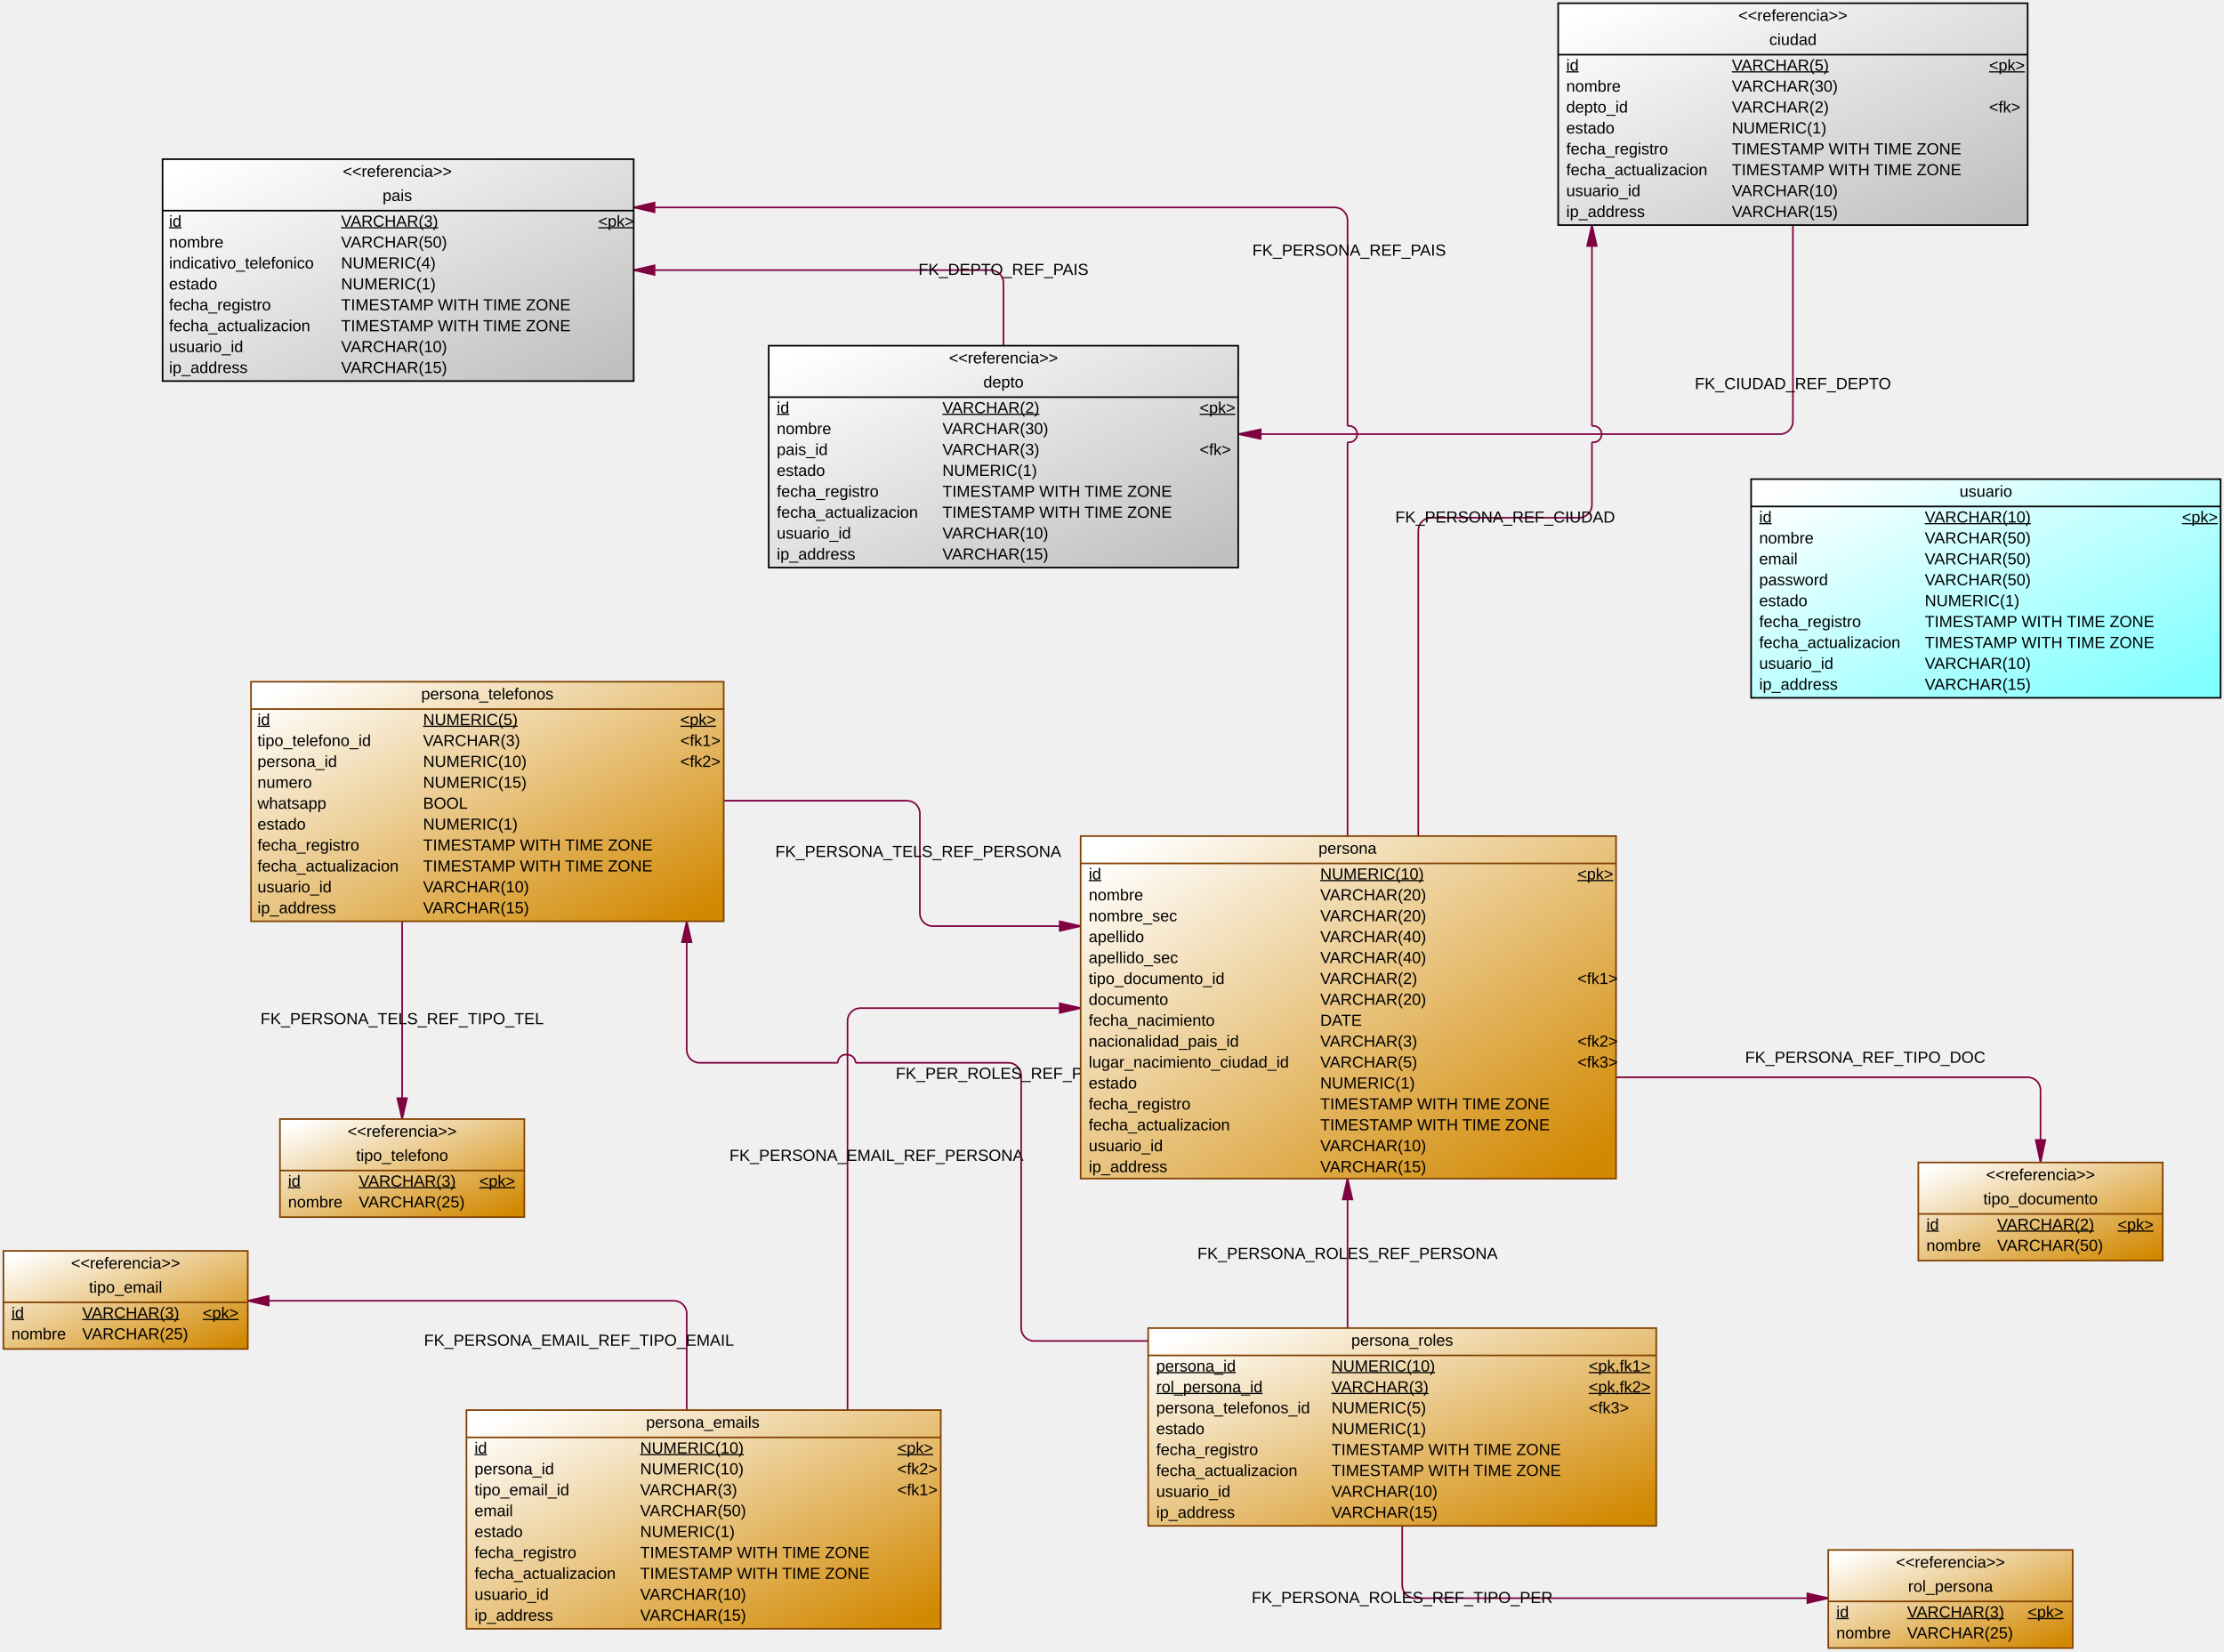
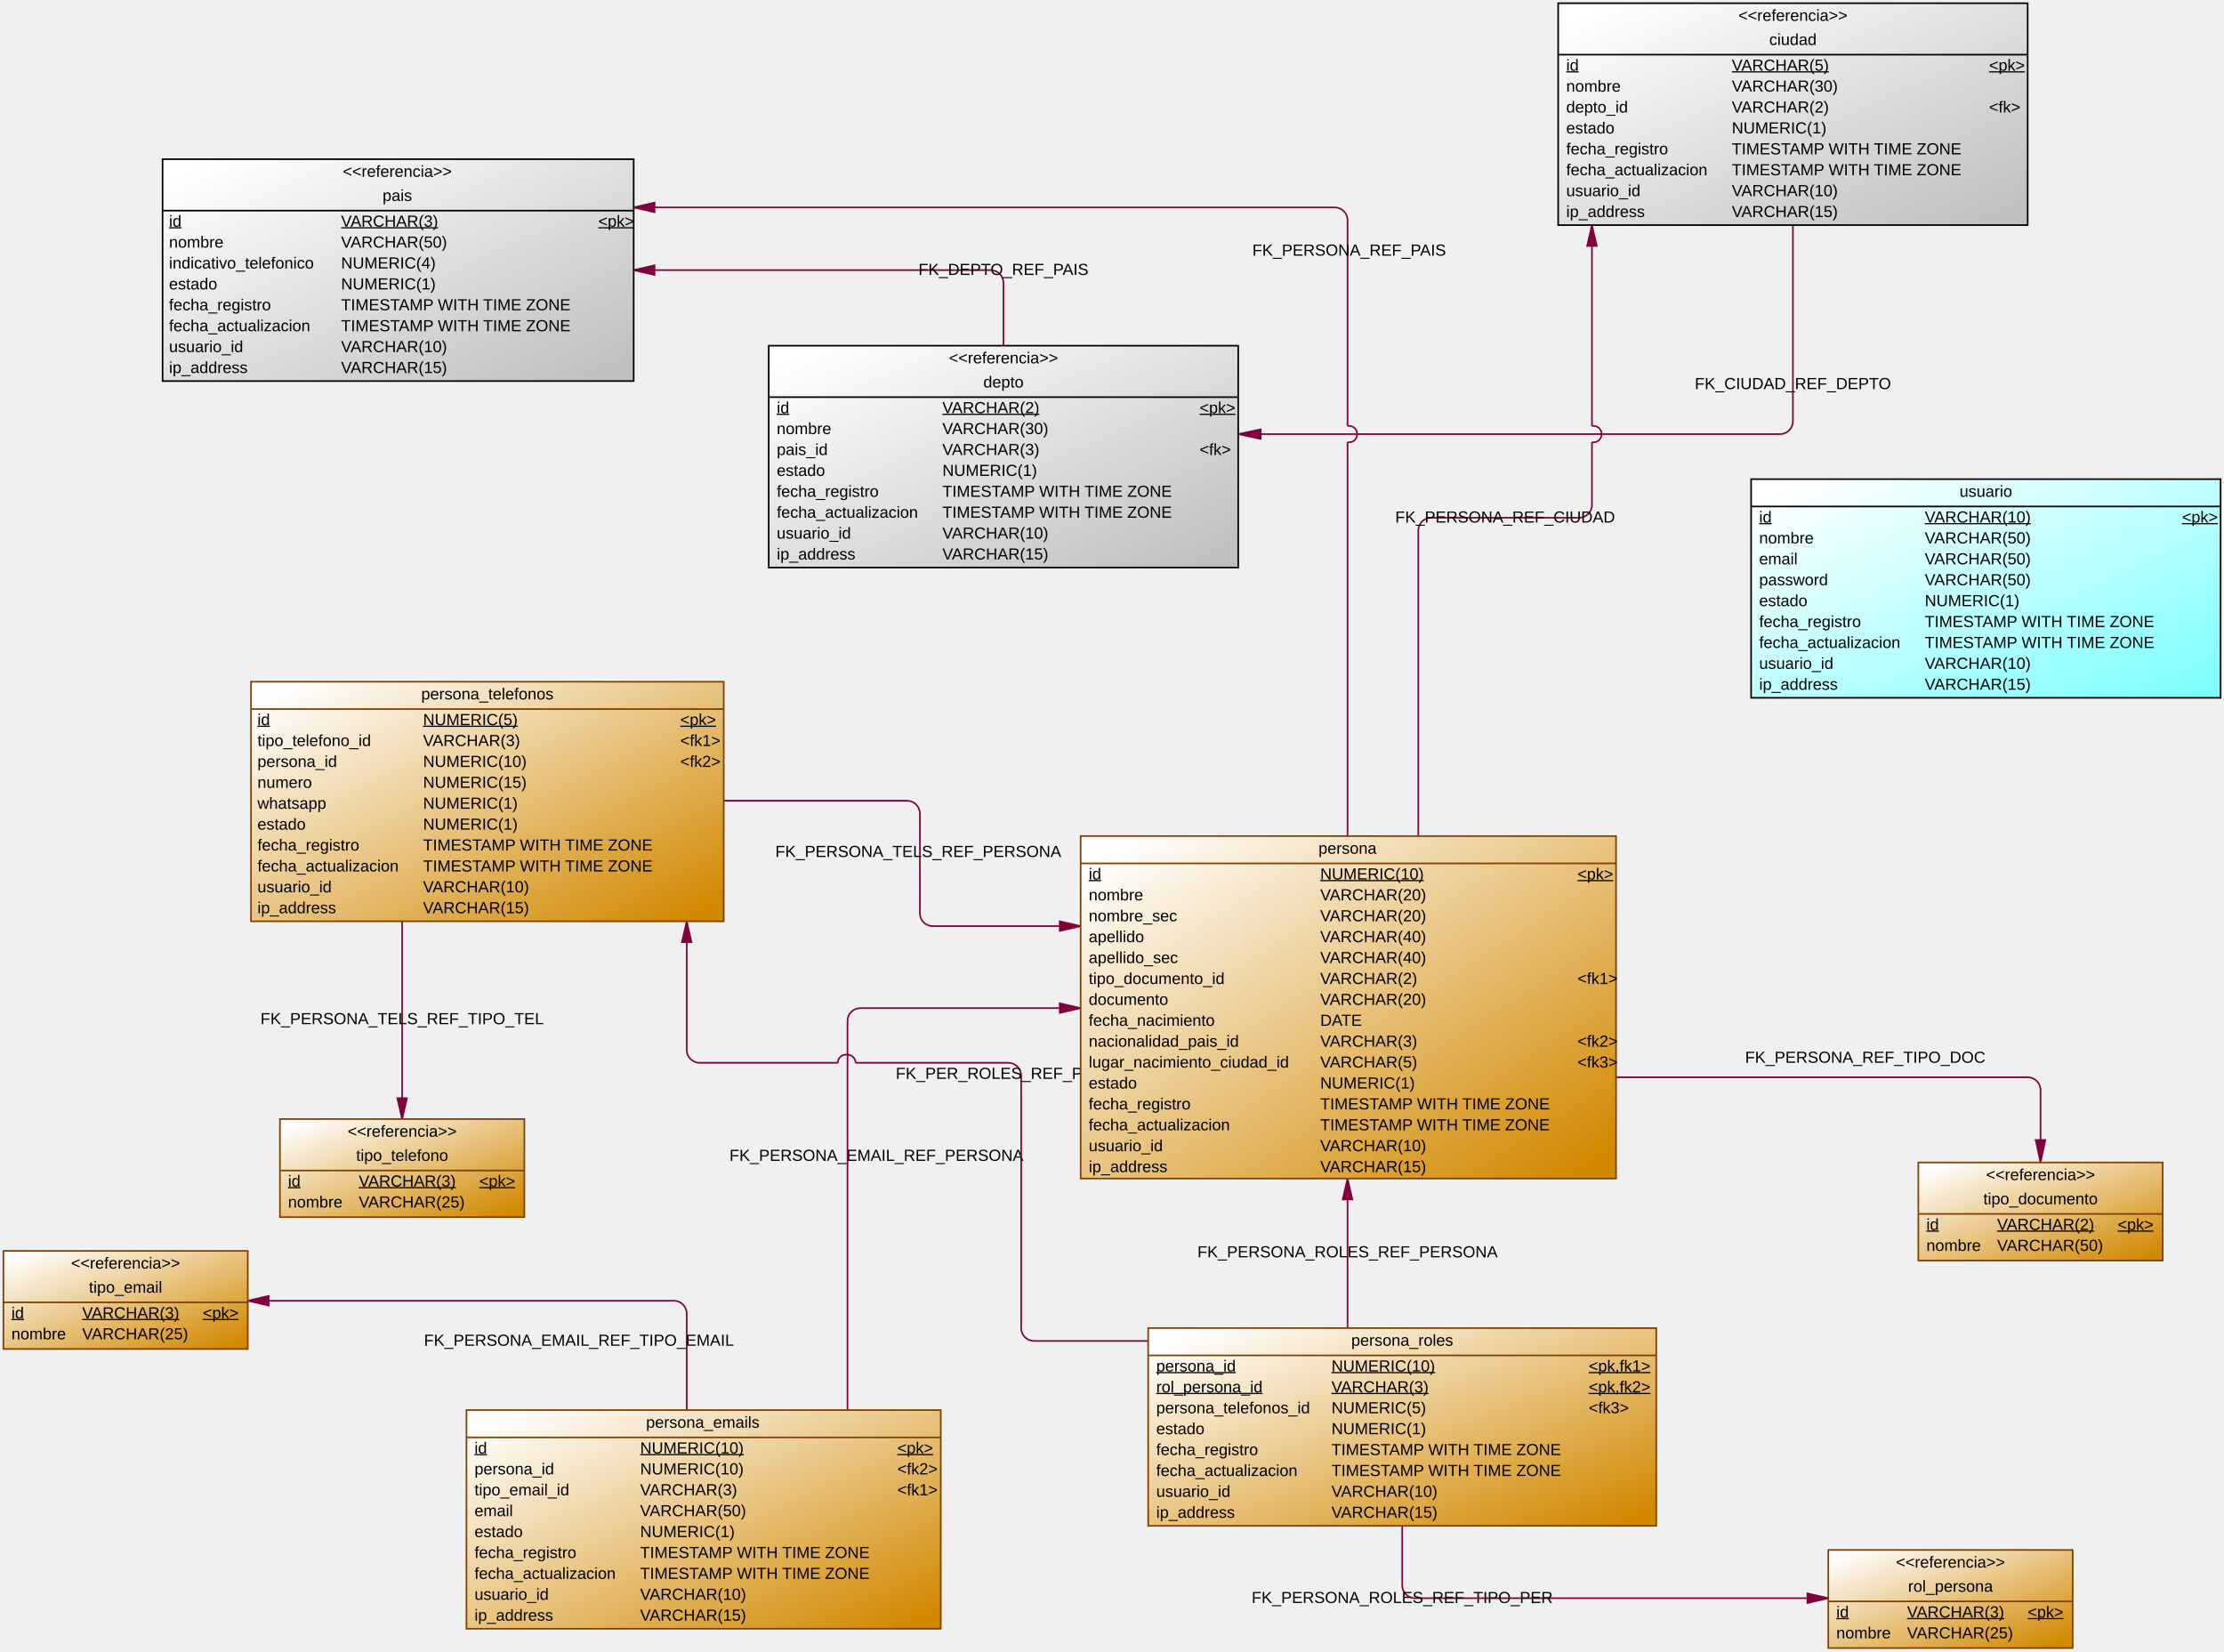
<svg xmlns="http://www.w3.org/2000/svg" width="365mm" height="271mm" version="1.1" viewBox="0 0 1383 1027">
  <path d="M1005,670 L1261,670 A8,8 0 0,1 1269,678 L1269,723" fill="none" stroke="#800040" stroke-width="1" />
  <polygon fill="#800040" points="1269,723 1266,709 1272,709" stroke="#800040" stroke-width="1" stroke-linejoin="miter" />
  <text x="1160" y="661" fill="#000000" font-size="10" font-family="'Arial Unicode MS','Arial'" text-anchor="middle">FK_PERSONA_REF_TIPO_DOC</text>
  <polyline fill="none" points="838,826 838,733" stroke="#800040" stroke-width="1" />
  <polygon fill="#800040" points="838,733 841,746 835,746" stroke="#800040" stroke-width="1" stroke-linejoin="miter" />
-   <text x="838" y="783" fill="#000000" font-size="10" font-family="'Arial Unicode MS','Arial'" text-anchor="middle">FK_PERSONA_ROLES_REF_PERSONA</text>
+   <text x="838" y="782" fill="#000000" font-size="10" font-family="'Arial Unicode MS','Arial'" text-anchor="middle">FK_PERSONA_ROLES_REF_PERSONA</text>
  <path d="M872,949 L872,986 A8,8 0 0,0 880,994 L1137,994" fill="none" stroke="#800040" stroke-width="1" />
  <polygon fill="#800040" points="1137,994 1124,997 1124,991" stroke="#800040" stroke-width="1" stroke-linejoin="miter" />
  <text x="872" y="997" fill="#000000" font-size="10" font-family="'Arial Unicode MS','Arial'" text-anchor="middle">FK_PERSONA_ROLES_REF_TIPO_PER</text>
  <path d="M427,877 L427,817 A8,8 0 0,0 419,809 L154,809" fill="none" stroke="#800040" stroke-width="1" />
  <polygon fill="#800040" points="154,809 167,806 167,812" stroke="#800040" stroke-width="1" stroke-linejoin="miter" />
  <text x="360" y="837" fill="#000000" font-size="10" font-family="'Arial Unicode MS','Arial'" text-anchor="middle">FK_PERSONA_EMAIL_REF_TIPO_EMAIL</text>
  <path d="M527,877 L527,635 A8,8 0 0,1 535,627 L672,627" fill="none" stroke="#800040" stroke-width="1" />
  <polygon fill="#800040" points="672,627 659,630 659,624" stroke="#800040" stroke-width="1" stroke-linejoin="miter" />
  <text x="545" y="722" fill="#000000" font-size="10" font-family="'Arial Unicode MS','Arial'" text-anchor="middle">FK_PERSONA_EMAIL_REF_PERSONA</text>
  <polyline fill="none" points="250,573 250,696" stroke="#800040" stroke-width="1" />
  <polygon fill="#800040" points="250,696 247,683 253,683" stroke="#800040" stroke-width="1" stroke-linejoin="miter" />
  <text x="250" y="637" fill="#000000" font-size="10" font-family="'Arial Unicode MS','Arial'" text-anchor="middle">FK_PERSONA_TELS_REF_TIPO_TEL</text>
  <path d="M450,498 L564,498 A8,8 0 0,1 572,506 L572,568 A8,8 0 0,0 580,576 L672,576" fill="none" stroke="#800040" stroke-width="1" />
  <polygon fill="#800040" points="672,576 659,579 659,573" stroke="#800040" stroke-width="1" stroke-linejoin="miter" />
  <text x="571" y="533" fill="#000000" font-size="10" font-family="'Arial Unicode MS','Arial'" text-anchor="middle">FK_PERSONA_TELS_REF_PERSONA</text>
  <path d="M427,573 L427,653 A8,8 0 0,0 435,661 L521,661" fill="none" stroke="#800040" stroke-width="1" />
  <path d="M532,661 L627,661 A8,8 0 0,1 635,669 L635,826 A8,8 0 0,0 643,834 L714,834" fill="none" stroke="#800040" stroke-width="1" />
  <path d="M532,661 A5,5 0 0,0 527,656" fill="none" stroke="#800040" stroke-width="1" />
  <line x1="527" x2="527" y1="656" y2="656" stroke="#800040" stroke-width="1" />
  <path d="M527,656 A5,5 0 0,0 521,661" fill="none" stroke="#800040" stroke-width="1" />
  <polygon fill="#800040" points="427,573 430,586 424,586" stroke="#800040" stroke-width="1" stroke-linejoin="miter" />
  <text x="634" y="671" fill="#000000" font-size="10" font-family="'Arial Unicode MS','Arial'" text-anchor="middle">FK_PER_ROLES_REF_PER_TEL</text>
  <path d="M624,215 L624,176 A8,8 0 0,0 616,168 L394,168" fill="none" stroke="#800040" stroke-width="1" />
  <polygon fill="#800040" points="394,168 407,165 407,171" stroke="#800040" stroke-width="1" stroke-linejoin="miter" />
  <text x="624" y="171" fill="#000000" font-size="10" font-family="'Arial Unicode MS','Arial'" text-anchor="middle">FK_DEPTO_REF_PAIS</text>
  <path d="M1115,140 L1115,262 A8,8 0 0,1 1107,270 L770,270" fill="none" stroke="#800040" stroke-width="1" />
  <polygon fill="#800040" points="770,270 784,267 784,273" stroke="#800040" stroke-width="1" stroke-linejoin="miter" />
  <text x="1115" y="242" fill="#000000" font-size="10" font-family="'Arial Unicode MS','Arial'" text-anchor="middle">FK_CIUDAD_REF_DEPTO</text>
  <path d="M394,129 L830,129 A8,8 0 0,1 838,137 L838,265" fill="none" stroke="#800040" stroke-width="1" />
  <polyline fill="none" points="838,275 838,520" stroke="#800040" stroke-width="1" />
  <path d="M838,275 A5,5 0 0,0 844,270" fill="none" stroke="#800040" stroke-width="1" />
  <line x1="844" x2="844" y1="270" y2="270" stroke="#800040" stroke-width="1" />
  <path d="M844,270 A5,5 0 0,0 838,265" fill="none" stroke="#800040" stroke-width="1" />
  <polygon fill="#800040" points="394,129 407,126 407,132" stroke="#800040" stroke-width="1" stroke-linejoin="miter" />
  <text x="839" y="159" fill="#000000" font-size="10" font-family="'Arial Unicode MS','Arial'" text-anchor="middle">FK_PERSONA_REF_PAIS</text>
  <polyline fill="none" points="990,140 990,265" stroke="#800040" stroke-width="1" />
  <path d="M990,275 L990,314 A8,8 0 0,1 982,322 L890,322 A8,8 0 0,0 882,330 L882,520" fill="none" stroke="#800040" stroke-width="1" />
  <path d="M990,275 A5,5 0 0,0 996,270" fill="none" stroke="#800040" stroke-width="1" />
  <line x1="996" x2="996" y1="270" y2="270" stroke="#800040" stroke-width="1" />
  <path d="M996,270 A5,5 0 0,0 990,265" fill="none" stroke="#800040" stroke-width="1" />
  <polygon fill="#800040" points="990,140 993,153 987,153" stroke="#800040" stroke-width="1" stroke-linejoin="miter" />
  <text x="936" y="325" fill="#000000" font-size="10" font-family="'Arial Unicode MS','Arial'" text-anchor="middle">FK_PERSONA_REF_CIUDAD</text>
  <rect x="672" y="520" fill="#ffffff" width="0" height="0" stroke="none" stroke-width="0" />
  <defs>
    <linearGradient id="Gradient1" x1="0%" x2="100%" y1="0%" y2="100%" gradientUnits="objectBoundingBox">
      <stop offset="5%" stop-color="#ffffff" />
      <stop offset="95%" stop-color="#d28902" />
    </linearGradient>
  </defs>
  <rect x="672" y="520" fill="url(#Gradient1)" width="333" height="213" stroke="#804000" stroke-width="1" />
  <text x="838" y="531" fill="#000000" font-size="10" font-family="'Arial Unicode MS','Arial'" text-anchor="middle">persona</text>
  <line x1="672" x2="1005" y1="537" y2="537" stroke="#804000" stroke-width="1" />
  <text x="677" y="547" fill="#000000" font-size="10" font-family="'Arial Unicode MS','Arial'" text-anchor="start" text-decoration="underline">id</text>
  <text x="677" y="560" fill="#000000" font-size="10" font-family="'Arial Unicode MS','Arial'" text-anchor="start">nombre</text>
  <text x="677" y="573" fill="#000000" font-size="10" font-family="'Arial Unicode MS','Arial'" text-anchor="start">nombre_sec</text>
  <text x="677" y="586" fill="#000000" font-size="10" font-family="'Arial Unicode MS','Arial'" text-anchor="start">apellido</text>
  <text x="677" y="599" fill="#000000" font-size="10" font-family="'Arial Unicode MS','Arial'" text-anchor="start">apellido_sec</text>
  <text x="677" y="612" fill="#000000" font-size="10" font-family="'Arial Unicode MS','Arial'" text-anchor="start">tipo_documento_id</text>
  <text x="677" y="625" fill="#000000" font-size="10" font-family="'Arial Unicode MS','Arial'" text-anchor="start">documento</text>
  <text x="677" y="638" fill="#000000" font-size="10" font-family="'Arial Unicode MS','Arial'" text-anchor="start">fecha_nacimiento</text>
  <text x="677" y="651" fill="#000000" font-size="10" font-family="'Arial Unicode MS','Arial'" text-anchor="start">nacionalidad_pais_id</text>
  <text x="677" y="664" fill="#000000" font-size="10" font-family="'Arial Unicode MS','Arial'" text-anchor="start">lugar_nacimiento_ciudad_id</text>
  <text x="677" y="677" fill="#000000" font-size="10" font-family="'Arial Unicode MS','Arial'" text-anchor="start">estado</text>
  <text x="677" y="690" fill="#000000" font-size="10" font-family="'Arial Unicode MS','Arial'" text-anchor="start">fecha_registro</text>
  <text x="677" y="703" fill="#000000" font-size="10" font-family="'Arial Unicode MS','Arial'" text-anchor="start">fecha_actualizacion</text>
  <text x="677" y="716" fill="#000000" font-size="10" font-family="'Arial Unicode MS','Arial'" text-anchor="start">usuario_id</text>
  <text x="677" y="729" fill="#000000" font-size="10" font-family="'Arial Unicode MS','Arial'" text-anchor="start">ip_address</text>
  <text x="821" y="547" fill="#000000" font-size="10" font-family="'Arial Unicode MS','Arial'" text-anchor="start" text-decoration="underline">NUMERIC(10)</text>
  <text x="821" y="560" fill="#000000" font-size="10" font-family="'Arial Unicode MS','Arial'" text-anchor="start">VARCHAR(20)</text>
  <text x="821" y="573" fill="#000000" font-size="10" font-family="'Arial Unicode MS','Arial'" text-anchor="start">VARCHAR(20)</text>
  <text x="821" y="586" fill="#000000" font-size="10" font-family="'Arial Unicode MS','Arial'" text-anchor="start">VARCHAR(40)</text>
  <text x="821" y="599" fill="#000000" font-size="10" font-family="'Arial Unicode MS','Arial'" text-anchor="start">VARCHAR(40)</text>
  <text x="821" y="612" fill="#000000" font-size="10" font-family="'Arial Unicode MS','Arial'" text-anchor="start">VARCHAR(2)</text>
  <text x="821" y="625" fill="#000000" font-size="10" font-family="'Arial Unicode MS','Arial'" text-anchor="start">VARCHAR(20)</text>
  <text x="821" y="638" fill="#000000" font-size="10" font-family="'Arial Unicode MS','Arial'" text-anchor="start">DATE</text>
  <text x="821" y="651" fill="#000000" font-size="10" font-family="'Arial Unicode MS','Arial'" text-anchor="start">VARCHAR(3)</text>
  <text x="821" y="664" fill="#000000" font-size="10" font-family="'Arial Unicode MS','Arial'" text-anchor="start">VARCHAR(5)</text>
  <text x="821" y="677" fill="#000000" font-size="10" font-family="'Arial Unicode MS','Arial'" text-anchor="start">NUMERIC(1)</text>
  <text x="821" y="690" fill="#000000" font-size="10" font-family="'Arial Unicode MS','Arial'" text-anchor="start">TIMESTAMP WITH TIME ZONE</text>
  <text x="821" y="703" fill="#000000" font-size="10" font-family="'Arial Unicode MS','Arial'" text-anchor="start">TIMESTAMP WITH TIME ZONE</text>
  <text x="821" y="716" fill="#000000" font-size="10" font-family="'Arial Unicode MS','Arial'" text-anchor="start">VARCHAR(10)</text>
  <text x="821" y="729" fill="#000000" font-size="10" font-family="'Arial Unicode MS','Arial'" text-anchor="start">VARCHAR(15)</text>
  <text x="981" y="547" fill="#000000" font-size="10" font-family="'Arial Unicode MS','Arial'" text-anchor="start" text-decoration="underline">&lt;pk&gt;</text>
  <text x="981" y="612" fill="#000000" font-size="10" font-family="'Arial Unicode MS','Arial'" text-anchor="start">&lt;fk1&gt;</text>
  <text x="981" y="651" fill="#000000" font-size="10" font-family="'Arial Unicode MS','Arial'" text-anchor="start">&lt;fk2&gt;</text>
  <text x="981" y="664" fill="#000000" font-size="10" font-family="'Arial Unicode MS','Arial'" text-anchor="start">&lt;fk3&gt;</text>
  <rect x="1193" y="723" fill="#ffffff" width="0" height="0" stroke="none" stroke-width="0" />
  <defs>
    <linearGradient id="Gradient2" x1="0%" x2="100%" y1="0%" y2="100%" gradientUnits="objectBoundingBox">
      <stop offset="5%" stop-color="#ffffff" />
      <stop offset="95%" stop-color="#d28902" />
    </linearGradient>
  </defs>
  <rect x="1193" y="723" fill="url(#Gradient2)" width="152" height="61" stroke="#804000" stroke-width="1" />
  <text x="1269" y="734" fill="#000000" font-size="10" font-family="'Arial Unicode MS','Arial'" text-anchor="middle">&lt;&lt;referencia&gt;&gt;</text>
  <text x="1269" y="749" fill="#000000" font-size="10" font-family="'Arial Unicode MS','Arial'" text-anchor="middle">tipo_documento</text>
  <line x1="1193" x2="1345" y1="755" y2="755" stroke="#804000" stroke-width="1" />
  <text x="1198" y="765" fill="#000000" font-size="10" font-family="'Arial Unicode MS','Arial'" text-anchor="start" text-decoration="underline">id</text>
  <text x="1198" y="778" fill="#000000" font-size="10" font-family="'Arial Unicode MS','Arial'" text-anchor="start">nombre</text>
  <text x="1242" y="765" fill="#000000" font-size="10" font-family="'Arial Unicode MS','Arial'" text-anchor="start" text-decoration="underline">VARCHAR(2)</text>
  <text x="1242" y="778" fill="#000000" font-size="10" font-family="'Arial Unicode MS','Arial'" text-anchor="start">VARCHAR(50)</text>
  <text x="1317" y="765" fill="#000000" font-size="10" font-family="'Arial Unicode MS','Arial'" text-anchor="start" text-decoration="underline">&lt;pk&gt;</text>
  <rect x="714" y="826" fill="#ffffff" width="0" height="0" stroke="none" stroke-width="0" />
  <defs>
    <linearGradient id="Gradient3" x1="0%" x2="100%" y1="0%" y2="100%" gradientUnits="objectBoundingBox">
      <stop offset="5%" stop-color="#ffffff" />
      <stop offset="95%" stop-color="#d28902" />
    </linearGradient>
  </defs>
  <rect x="714" y="826" fill="url(#Gradient3)" width="316" height="123" stroke="#804000" stroke-width="1" />
  <text x="872" y="837" fill="#000000" font-size="10" font-family="'Arial Unicode MS','Arial'" text-anchor="middle">persona_roles</text>
  <line x1="714" x2="1030" y1="843" y2="843" stroke="#804000" stroke-width="1" />
  <text x="719" y="853" fill="#000000" font-size="10" font-family="'Arial Unicode MS','Arial'" text-anchor="start" text-decoration="underline">persona_id</text>
  <text x="719" y="866" fill="#000000" font-size="10" font-family="'Arial Unicode MS','Arial'" text-anchor="start" text-decoration="underline">rol_persona_id</text>
  <text x="719" y="879" fill="#000000" font-size="10" font-family="'Arial Unicode MS','Arial'" text-anchor="start">persona_telefonos_id</text>
  <text x="719" y="892" fill="#000000" font-size="10" font-family="'Arial Unicode MS','Arial'" text-anchor="start">estado</text>
  <text x="719" y="905" fill="#000000" font-size="10" font-family="'Arial Unicode MS','Arial'" text-anchor="start">fecha_registro</text>
  <text x="719" y="918" fill="#000000" font-size="10" font-family="'Arial Unicode MS','Arial'" text-anchor="start">fecha_actualizacion</text>
  <text x="719" y="931" fill="#000000" font-size="10" font-family="'Arial Unicode MS','Arial'" text-anchor="start">usuario_id</text>
  <text x="719" y="944" fill="#000000" font-size="10" font-family="'Arial Unicode MS','Arial'" text-anchor="start">ip_address</text>
  <text x="828" y="853" fill="#000000" font-size="10" font-family="'Arial Unicode MS','Arial'" text-anchor="start" text-decoration="underline">NUMERIC(10)</text>
  <text x="828" y="866" fill="#000000" font-size="10" font-family="'Arial Unicode MS','Arial'" text-anchor="start" text-decoration="underline">VARCHAR(3)</text>
  <text x="828" y="879" fill="#000000" font-size="10" font-family="'Arial Unicode MS','Arial'" text-anchor="start">NUMERIC(5)</text>
  <text x="828" y="892" fill="#000000" font-size="10" font-family="'Arial Unicode MS','Arial'" text-anchor="start">NUMERIC(1)</text>
  <text x="828" y="905" fill="#000000" font-size="10" font-family="'Arial Unicode MS','Arial'" text-anchor="start">TIMESTAMP WITH TIME ZONE</text>
  <text x="828" y="918" fill="#000000" font-size="10" font-family="'Arial Unicode MS','Arial'" text-anchor="start">TIMESTAMP WITH TIME ZONE</text>
  <text x="828" y="931" fill="#000000" font-size="10" font-family="'Arial Unicode MS','Arial'" text-anchor="start">VARCHAR(10)</text>
  <text x="828" y="944" fill="#000000" font-size="10" font-family="'Arial Unicode MS','Arial'" text-anchor="start">VARCHAR(15)</text>
  <text x="988" y="853" fill="#000000" font-size="10" font-family="'Arial Unicode MS','Arial'" text-anchor="start" text-decoration="underline">&lt;pk,fk1&gt;</text>
  <text x="988" y="866" fill="#000000" font-size="10" font-family="'Arial Unicode MS','Arial'" text-anchor="start" text-decoration="underline">&lt;pk,fk2&gt;</text>
  <text x="988" y="879" fill="#000000" font-size="10" font-family="'Arial Unicode MS','Arial'" text-anchor="start">&lt;fk3&gt;</text>
  <rect x="1137" y="964" fill="#ffffff" width="0" height="0" stroke="none" stroke-width="0" />
  <defs>
    <linearGradient id="Gradient4" x1="0%" x2="100%" y1="0%" y2="100%" gradientUnits="objectBoundingBox">
      <stop offset="5%" stop-color="#ffffff" />
      <stop offset="95%" stop-color="#d28902" />
    </linearGradient>
  </defs>
  <rect x="1137" y="964" fill="url(#Gradient4)" width="152" height="61" stroke="#804000" stroke-width="1" />
  <text x="1213" y="975" fill="#000000" font-size="10" font-family="'Arial Unicode MS','Arial'" text-anchor="middle">&lt;&lt;referencia&gt;&gt;</text>
  <text x="1213" y="990" fill="#000000" font-size="10" font-family="'Arial Unicode MS','Arial'" text-anchor="middle">rol_persona</text>
  <line x1="1137" x2="1289" y1="996" y2="996" stroke="#804000" stroke-width="1" />
  <text x="1142" y="1006" fill="#000000" font-size="10" font-family="'Arial Unicode MS','Arial'" text-anchor="start" text-decoration="underline">id</text>
  <text x="1142" y="1019" fill="#000000" font-size="10" font-family="'Arial Unicode MS','Arial'" text-anchor="start">nombre</text>
  <text x="1186" y="1006" fill="#000000" font-size="10" font-family="'Arial Unicode MS','Arial'" text-anchor="start" text-decoration="underline">VARCHAR(3)</text>
  <text x="1186" y="1019" fill="#000000" font-size="10" font-family="'Arial Unicode MS','Arial'" text-anchor="start">VARCHAR(25)</text>
  <text x="1261" y="1006" fill="#000000" font-size="10" font-family="'Arial Unicode MS','Arial'" text-anchor="start" text-decoration="underline">&lt;pk&gt;</text>
  <rect x="290" y="877" fill="#ffffff" width="0" height="0" stroke="none" stroke-width="0" />
  <defs>
    <linearGradient id="Gradient5" x1="0%" x2="100%" y1="0%" y2="100%" gradientUnits="objectBoundingBox">
      <stop offset="5%" stop-color="#ffffff" />
      <stop offset="95%" stop-color="#d28902" />
    </linearGradient>
  </defs>
  <rect x="290" y="877" fill="url(#Gradient5)" width="295" height="136" stroke="#804000" stroke-width="1" />
  <text x="437" y="888" fill="#000000" font-size="10" font-family="'Arial Unicode MS','Arial'" text-anchor="middle">persona_emails</text>
  <line x1="290" x2="585" y1="894" y2="894" stroke="#804000" stroke-width="1" />
  <text x="295" y="904" fill="#000000" font-size="10" font-family="'Arial Unicode MS','Arial'" text-anchor="start" text-decoration="underline">id</text>
  <text x="295" y="917" fill="#000000" font-size="10" font-family="'Arial Unicode MS','Arial'" text-anchor="start">persona_id</text>
  <text x="295" y="930" fill="#000000" font-size="10" font-family="'Arial Unicode MS','Arial'" text-anchor="start">tipo_email_id</text>
  <text x="295" y="943" fill="#000000" font-size="10" font-family="'Arial Unicode MS','Arial'" text-anchor="start">email</text>
  <text x="295" y="956" fill="#000000" font-size="10" font-family="'Arial Unicode MS','Arial'" text-anchor="start">estado</text>
  <text x="295" y="969" fill="#000000" font-size="10" font-family="'Arial Unicode MS','Arial'" text-anchor="start">fecha_registro</text>
  <text x="295" y="982" fill="#000000" font-size="10" font-family="'Arial Unicode MS','Arial'" text-anchor="start">fecha_actualizacion</text>
  <text x="295" y="995" fill="#000000" font-size="10" font-family="'Arial Unicode MS','Arial'" text-anchor="start">usuario_id</text>
  <text x="295" y="1008" fill="#000000" font-size="10" font-family="'Arial Unicode MS','Arial'" text-anchor="start">ip_address</text>
  <text x="398" y="904" fill="#000000" font-size="10" font-family="'Arial Unicode MS','Arial'" text-anchor="start" text-decoration="underline">NUMERIC(10)</text>
  <text x="398" y="917" fill="#000000" font-size="10" font-family="'Arial Unicode MS','Arial'" text-anchor="start">NUMERIC(10)</text>
  <text x="398" y="930" fill="#000000" font-size="10" font-family="'Arial Unicode MS','Arial'" text-anchor="start">VARCHAR(3)</text>
  <text x="398" y="943" fill="#000000" font-size="10" font-family="'Arial Unicode MS','Arial'" text-anchor="start">VARCHAR(50)</text>
  <text x="398" y="956" fill="#000000" font-size="10" font-family="'Arial Unicode MS','Arial'" text-anchor="start">NUMERIC(1)</text>
  <text x="398" y="969" fill="#000000" font-size="10" font-family="'Arial Unicode MS','Arial'" text-anchor="start">TIMESTAMP WITH TIME ZONE</text>
  <text x="398" y="982" fill="#000000" font-size="10" font-family="'Arial Unicode MS','Arial'" text-anchor="start">TIMESTAMP WITH TIME ZONE</text>
  <text x="398" y="995" fill="#000000" font-size="10" font-family="'Arial Unicode MS','Arial'" text-anchor="start">VARCHAR(10)</text>
  <text x="398" y="1008" fill="#000000" font-size="10" font-family="'Arial Unicode MS','Arial'" text-anchor="start">VARCHAR(15)</text>
  <text x="558" y="904" fill="#000000" font-size="10" font-family="'Arial Unicode MS','Arial'" text-anchor="start" text-decoration="underline">&lt;pk&gt;</text>
  <text x="558" y="917" fill="#000000" font-size="10" font-family="'Arial Unicode MS','Arial'" text-anchor="start">&lt;fk2&gt;</text>
  <text x="558" y="930" fill="#000000" font-size="10" font-family="'Arial Unicode MS','Arial'" text-anchor="start">&lt;fk1&gt;</text>
  <rect x="2" y="778" fill="#ffffff" width="0" height="0" stroke="none" stroke-width="0" />
  <defs>
    <linearGradient id="Gradient6" x1="0%" x2="100%" y1="0%" y2="100%" gradientUnits="objectBoundingBox">
      <stop offset="5%" stop-color="#ffffff" />
      <stop offset="95%" stop-color="#d28902" />
    </linearGradient>
  </defs>
  <rect x="2" y="778" fill="url(#Gradient6)" width="152" height="61" stroke="#804000" stroke-width="1" />
  <text x="78" y="789" fill="#000000" font-size="10" font-family="'Arial Unicode MS','Arial'" text-anchor="middle">&lt;&lt;referencia&gt;&gt;</text>
  <text x="78" y="804" fill="#000000" font-size="10" font-family="'Arial Unicode MS','Arial'" text-anchor="middle">tipo_email</text>
  <line x1="2" x2="154" y1="810" y2="810" stroke="#804000" stroke-width="1" />
  <text x="7" y="820" fill="#000000" font-size="10" font-family="'Arial Unicode MS','Arial'" text-anchor="start" text-decoration="underline">id</text>
  <text x="7" y="833" fill="#000000" font-size="10" font-family="'Arial Unicode MS','Arial'" text-anchor="start">nombre</text>
  <text x="51" y="820" fill="#000000" font-size="10" font-family="'Arial Unicode MS','Arial'" text-anchor="start" text-decoration="underline">VARCHAR(3)</text>
  <text x="51" y="833" fill="#000000" font-size="10" font-family="'Arial Unicode MS','Arial'" text-anchor="start">VARCHAR(25)</text>
  <text x="126" y="820" fill="#000000" font-size="10" font-family="'Arial Unicode MS','Arial'" text-anchor="start" text-decoration="underline">&lt;pk&gt;</text>
  <rect x="156" y="424" fill="#ffffff" width="0" height="0" stroke="none" stroke-width="0" />
  <defs>
    <linearGradient id="Gradient7" x1="0%" x2="100%" y1="0%" y2="100%" gradientUnits="objectBoundingBox">
      <stop offset="5%" stop-color="#ffffff" />
      <stop offset="95%" stop-color="#d28902" />
    </linearGradient>
  </defs>
  <rect x="156" y="424" fill="url(#Gradient7)" width="294" height="149" stroke="#804000" stroke-width="1" />
  <text x="303" y="435" fill="#000000" font-size="10" font-family="'Arial Unicode MS','Arial'" text-anchor="middle">persona_telefonos</text>
  <line x1="156" x2="450" y1="441" y2="441" stroke="#804000" stroke-width="1" />
  <text x="160" y="451" fill="#000000" font-size="10" font-family="'Arial Unicode MS','Arial'" text-anchor="start" text-decoration="underline">id</text>
  <text x="160" y="464" fill="#000000" font-size="10" font-family="'Arial Unicode MS','Arial'" text-anchor="start">tipo_telefono_id</text>
  <text x="160" y="477" fill="#000000" font-size="10" font-family="'Arial Unicode MS','Arial'" text-anchor="start">persona_id</text>
  <text x="160" y="490" fill="#000000" font-size="10" font-family="'Arial Unicode MS','Arial'" text-anchor="start">numero</text>
  <text x="160" y="503" fill="#000000" font-size="10" font-family="'Arial Unicode MS','Arial'" text-anchor="start">whatsapp</text>
  <text x="160" y="516" fill="#000000" font-size="10" font-family="'Arial Unicode MS','Arial'" text-anchor="start">estado</text>
  <text x="160" y="529" fill="#000000" font-size="10" font-family="'Arial Unicode MS','Arial'" text-anchor="start">fecha_registro</text>
  <text x="160" y="542" fill="#000000" font-size="10" font-family="'Arial Unicode MS','Arial'" text-anchor="start">fecha_actualizacion</text>
  <text x="160" y="555" fill="#000000" font-size="10" font-family="'Arial Unicode MS','Arial'" text-anchor="start">usuario_id</text>
  <text x="160" y="568" fill="#000000" font-size="10" font-family="'Arial Unicode MS','Arial'" text-anchor="start">ip_address</text>
  <text x="263" y="451" fill="#000000" font-size="10" font-family="'Arial Unicode MS','Arial'" text-anchor="start" text-decoration="underline">NUMERIC(5)</text>
  <text x="263" y="464" fill="#000000" font-size="10" font-family="'Arial Unicode MS','Arial'" text-anchor="start">VARCHAR(3)</text>
  <text x="263" y="477" fill="#000000" font-size="10" font-family="'Arial Unicode MS','Arial'" text-anchor="start">NUMERIC(10)</text>
  <text x="263" y="490" fill="#000000" font-size="10" font-family="'Arial Unicode MS','Arial'" text-anchor="start">NUMERIC(15)</text>
-   <text x="263" y="503" fill="#000000" font-size="10" font-family="'Arial Unicode MS','Arial'" text-anchor="start">BOOL</text>
+   <text x="263" y="503" fill="#000000" font-size="10" font-family="'Arial Unicode MS','Arial'" text-anchor="start">NUMERIC(1)</text>
  <text x="263" y="516" fill="#000000" font-size="10" font-family="'Arial Unicode MS','Arial'" text-anchor="start">NUMERIC(1)</text>
  <text x="263" y="529" fill="#000000" font-size="10" font-family="'Arial Unicode MS','Arial'" text-anchor="start">TIMESTAMP WITH TIME ZONE</text>
  <text x="263" y="542" fill="#000000" font-size="10" font-family="'Arial Unicode MS','Arial'" text-anchor="start">TIMESTAMP WITH TIME ZONE</text>
  <text x="263" y="555" fill="#000000" font-size="10" font-family="'Arial Unicode MS','Arial'" text-anchor="start">VARCHAR(10)</text>
  <text x="263" y="568" fill="#000000" font-size="10" font-family="'Arial Unicode MS','Arial'" text-anchor="start">VARCHAR(15)</text>
  <text x="423" y="451" fill="#000000" font-size="10" font-family="'Arial Unicode MS','Arial'" text-anchor="start" text-decoration="underline">&lt;pk&gt;</text>
  <text x="423" y="464" fill="#000000" font-size="10" font-family="'Arial Unicode MS','Arial'" text-anchor="start">&lt;fk1&gt;</text>
  <text x="423" y="477" fill="#000000" font-size="10" font-family="'Arial Unicode MS','Arial'" text-anchor="start">&lt;fk2&gt;</text>
  <rect x="174" y="696" fill="#ffffff" width="0" height="0" stroke="none" stroke-width="0" />
  <defs>
    <linearGradient id="Gradient8" x1="0%" x2="100%" y1="0%" y2="100%" gradientUnits="objectBoundingBox">
      <stop offset="5%" stop-color="#ffffff" />
      <stop offset="95%" stop-color="#d28902" />
    </linearGradient>
  </defs>
  <rect x="174" y="696" fill="url(#Gradient8)" width="152" height="61" stroke="#804000" stroke-width="1" />
  <text x="250" y="707" fill="#000000" font-size="10" font-family="'Arial Unicode MS','Arial'" text-anchor="middle">&lt;&lt;referencia&gt;&gt;</text>
  <text x="250" y="722" fill="#000000" font-size="10" font-family="'Arial Unicode MS','Arial'" text-anchor="middle">tipo_telefono</text>
  <line x1="174" x2="326" y1="728" y2="728" stroke="#804000" stroke-width="1" />
  <text x="179" y="738" fill="#000000" font-size="10" font-family="'Arial Unicode MS','Arial'" text-anchor="start" text-decoration="underline">id</text>
  <text x="179" y="751" fill="#000000" font-size="10" font-family="'Arial Unicode MS','Arial'" text-anchor="start">nombre</text>
  <text x="223" y="738" fill="#000000" font-size="10" font-family="'Arial Unicode MS','Arial'" text-anchor="start" text-decoration="underline">VARCHAR(3)</text>
  <text x="223" y="751" fill="#000000" font-size="10" font-family="'Arial Unicode MS','Arial'" text-anchor="start">VARCHAR(25)</text>
  <text x="298" y="738" fill="#000000" font-size="10" font-family="'Arial Unicode MS','Arial'" text-anchor="start" text-decoration="underline">&lt;pk&gt;</text>
  <rect x="101" y="99" fill="#ffffff" width="0" height="0" stroke="none" stroke-width="0" />
  <defs>
    <linearGradient id="Gradient9" x1="0%" x2="100%" y1="0%" y2="100%" gradientUnits="objectBoundingBox">
      <stop offset="5%" stop-color="#ffffff" />
      <stop offset="95%" stop-color="#c0c0c0" />
    </linearGradient>
  </defs>
  <rect x="101" y="99" fill="url(#Gradient9)" width="293" height="138" stroke="#000000" stroke-width="1" />
  <text x="247" y="110" fill="#000000" font-size="10" font-family="'Arial Unicode MS','Arial'" text-anchor="middle">&lt;&lt;referencia&gt;&gt;</text>
  <text x="247" y="125" fill="#000000" font-size="10" font-family="'Arial Unicode MS','Arial'" text-anchor="middle">pais</text>
  <line x1="101" x2="394" y1="131" y2="131" stroke="#000000" stroke-width="1" />
  <text x="105" y="141" fill="#000000" font-size="10" font-family="'Arial Unicode MS','Arial'" text-anchor="start" text-decoration="underline">id</text>
  <text x="105" y="154" fill="#000000" font-size="10" font-family="'Arial Unicode MS','Arial'" text-anchor="start">nombre</text>
  <text x="105" y="167" fill="#000000" font-size="10" font-family="'Arial Unicode MS','Arial'" text-anchor="start">indicativo_telefonico</text>
  <text x="105" y="180" fill="#000000" font-size="10" font-family="'Arial Unicode MS','Arial'" text-anchor="start">estado</text>
  <text x="105" y="193" fill="#000000" font-size="10" font-family="'Arial Unicode MS','Arial'" text-anchor="start">fecha_registro</text>
  <text x="105" y="206" fill="#000000" font-size="10" font-family="'Arial Unicode MS','Arial'" text-anchor="start">fecha_actualizacion</text>
  <text x="105" y="219" fill="#000000" font-size="10" font-family="'Arial Unicode MS','Arial'" text-anchor="start">usuario_id</text>
  <text x="105" y="232" fill="#000000" font-size="10" font-family="'Arial Unicode MS','Arial'" text-anchor="start">ip_address</text>
  <text x="212" y="141" fill="#000000" font-size="10" font-family="'Arial Unicode MS','Arial'" text-anchor="start" text-decoration="underline">VARCHAR(3)</text>
  <text x="212" y="154" fill="#000000" font-size="10" font-family="'Arial Unicode MS','Arial'" text-anchor="start">VARCHAR(50)</text>
  <text x="212" y="167" fill="#000000" font-size="10" font-family="'Arial Unicode MS','Arial'" text-anchor="start">NUMERIC(4)</text>
  <text x="212" y="180" fill="#000000" font-size="10" font-family="'Arial Unicode MS','Arial'" text-anchor="start">NUMERIC(1)</text>
  <text x="212" y="193" fill="#000000" font-size="10" font-family="'Arial Unicode MS','Arial'" text-anchor="start">TIMESTAMP WITH TIME ZONE</text>
  <text x="212" y="206" fill="#000000" font-size="10" font-family="'Arial Unicode MS','Arial'" text-anchor="start">TIMESTAMP WITH TIME ZONE</text>
  <text x="212" y="219" fill="#000000" font-size="10" font-family="'Arial Unicode MS','Arial'" text-anchor="start">VARCHAR(10)</text>
  <text x="212" y="232" fill="#000000" font-size="10" font-family="'Arial Unicode MS','Arial'" text-anchor="start">VARCHAR(15)</text>
  <text x="372" y="141" fill="#000000" font-size="10" font-family="'Arial Unicode MS','Arial'" text-anchor="start" text-decoration="underline">&lt;pk&gt;</text>
  <rect x="478" y="215" fill="#ffffff" width="0" height="0" stroke="none" stroke-width="0" />
  <defs>
    <linearGradient id="Gradient10" x1="0%" x2="100%" y1="0%" y2="100%" gradientUnits="objectBoundingBox">
      <stop offset="5%" stop-color="#ffffff" />
      <stop offset="95%" stop-color="#c0c0c0" />
    </linearGradient>
  </defs>
  <rect x="478" y="215" fill="url(#Gradient10)" width="292" height="138" stroke="#000000" stroke-width="1" />
  <text x="624" y="226" fill="#000000" font-size="10" font-family="'Arial Unicode MS','Arial'" text-anchor="middle">&lt;&lt;referencia&gt;&gt;</text>
  <text x="624" y="241" fill="#000000" font-size="10" font-family="'Arial Unicode MS','Arial'" text-anchor="middle">depto</text>
  <line x1="478" x2="770" y1="247" y2="247" stroke="#000000" stroke-width="1" />
  <text x="483" y="257" fill="#000000" font-size="10" font-family="'Arial Unicode MS','Arial'" text-anchor="start" text-decoration="underline">id</text>
  <text x="483" y="270" fill="#000000" font-size="10" font-family="'Arial Unicode MS','Arial'" text-anchor="start">nombre</text>
  <text x="483" y="283" fill="#000000" font-size="10" font-family="'Arial Unicode MS','Arial'" text-anchor="start">pais_id</text>
  <text x="483" y="296" fill="#000000" font-size="10" font-family="'Arial Unicode MS','Arial'" text-anchor="start">estado</text>
  <text x="483" y="309" fill="#000000" font-size="10" font-family="'Arial Unicode MS','Arial'" text-anchor="start">fecha_registro</text>
  <text x="483" y="322" fill="#000000" font-size="10" font-family="'Arial Unicode MS','Arial'" text-anchor="start">fecha_actualizacion</text>
  <text x="483" y="335" fill="#000000" font-size="10" font-family="'Arial Unicode MS','Arial'" text-anchor="start">usuario_id</text>
  <text x="483" y="348" fill="#000000" font-size="10" font-family="'Arial Unicode MS','Arial'" text-anchor="start">ip_address</text>
  <text x="586" y="257" fill="#000000" font-size="10" font-family="'Arial Unicode MS','Arial'" text-anchor="start" text-decoration="underline">VARCHAR(2)</text>
  <text x="586" y="270" fill="#000000" font-size="10" font-family="'Arial Unicode MS','Arial'" text-anchor="start">VARCHAR(30)</text>
  <text x="586" y="283" fill="#000000" font-size="10" font-family="'Arial Unicode MS','Arial'" text-anchor="start">VARCHAR(3)</text>
  <text x="586" y="296" fill="#000000" font-size="10" font-family="'Arial Unicode MS','Arial'" text-anchor="start">NUMERIC(1)</text>
  <text x="586" y="309" fill="#000000" font-size="10" font-family="'Arial Unicode MS','Arial'" text-anchor="start">TIMESTAMP WITH TIME ZONE</text>
  <text x="586" y="322" fill="#000000" font-size="10" font-family="'Arial Unicode MS','Arial'" text-anchor="start">TIMESTAMP WITH TIME ZONE</text>
  <text x="586" y="335" fill="#000000" font-size="10" font-family="'Arial Unicode MS','Arial'" text-anchor="start">VARCHAR(10)</text>
  <text x="586" y="348" fill="#000000" font-size="10" font-family="'Arial Unicode MS','Arial'" text-anchor="start">VARCHAR(15)</text>
  <text x="746" y="257" fill="#000000" font-size="10" font-family="'Arial Unicode MS','Arial'" text-anchor="start" text-decoration="underline">&lt;pk&gt;</text>
  <text x="746" y="283" fill="#000000" font-size="10" font-family="'Arial Unicode MS','Arial'" text-anchor="start">&lt;fk&gt;</text>
  <rect x="969" y="2" fill="#ffffff" width="0" height="0" stroke="none" stroke-width="0" />
  <defs>
    <linearGradient id="Gradient11" x1="0%" x2="100%" y1="0%" y2="100%" gradientUnits="objectBoundingBox">
      <stop offset="5%" stop-color="#ffffff" />
      <stop offset="95%" stop-color="#c0c0c0" />
    </linearGradient>
  </defs>
  <rect x="969" y="2" fill="url(#Gradient11)" width="292" height="138" stroke="#000000" stroke-width="1" />
  <text x="1115" y="13" fill="#000000" font-size="10" font-family="'Arial Unicode MS','Arial'" text-anchor="middle">&lt;&lt;referencia&gt;&gt;</text>
  <text x="1115" y="28" fill="#000000" font-size="10" font-family="'Arial Unicode MS','Arial'" text-anchor="middle">ciudad</text>
  <line x1="969" x2="1261" y1="34" y2="34" stroke="#000000" stroke-width="1" />
  <text x="974" y="44" fill="#000000" font-size="10" font-family="'Arial Unicode MS','Arial'" text-anchor="start" text-decoration="underline">id</text>
  <text x="974" y="57" fill="#000000" font-size="10" font-family="'Arial Unicode MS','Arial'" text-anchor="start">nombre</text>
  <text x="974" y="70" fill="#000000" font-size="10" font-family="'Arial Unicode MS','Arial'" text-anchor="start">depto_id</text>
  <text x="974" y="83" fill="#000000" font-size="10" font-family="'Arial Unicode MS','Arial'" text-anchor="start">estado</text>
  <text x="974" y="96" fill="#000000" font-size="10" font-family="'Arial Unicode MS','Arial'" text-anchor="start">fecha_registro</text>
  <text x="974" y="109" fill="#000000" font-size="10" font-family="'Arial Unicode MS','Arial'" text-anchor="start">fecha_actualizacion</text>
  <text x="974" y="122" fill="#000000" font-size="10" font-family="'Arial Unicode MS','Arial'" text-anchor="start">usuario_id</text>
  <text x="974" y="135" fill="#000000" font-size="10" font-family="'Arial Unicode MS','Arial'" text-anchor="start">ip_address</text>
  <text x="1077" y="44" fill="#000000" font-size="10" font-family="'Arial Unicode MS','Arial'" text-anchor="start" text-decoration="underline">VARCHAR(5)</text>
  <text x="1077" y="57" fill="#000000" font-size="10" font-family="'Arial Unicode MS','Arial'" text-anchor="start">VARCHAR(30)</text>
  <text x="1077" y="70" fill="#000000" font-size="10" font-family="'Arial Unicode MS','Arial'" text-anchor="start">VARCHAR(2)</text>
  <text x="1077" y="83" fill="#000000" font-size="10" font-family="'Arial Unicode MS','Arial'" text-anchor="start">NUMERIC(1)</text>
  <text x="1077" y="96" fill="#000000" font-size="10" font-family="'Arial Unicode MS','Arial'" text-anchor="start">TIMESTAMP WITH TIME ZONE</text>
  <text x="1077" y="109" fill="#000000" font-size="10" font-family="'Arial Unicode MS','Arial'" text-anchor="start">TIMESTAMP WITH TIME ZONE</text>
  <text x="1077" y="122" fill="#000000" font-size="10" font-family="'Arial Unicode MS','Arial'" text-anchor="start">VARCHAR(10)</text>
  <text x="1077" y="135" fill="#000000" font-size="10" font-family="'Arial Unicode MS','Arial'" text-anchor="start">VARCHAR(15)</text>
  <text x="1237" y="44" fill="#000000" font-size="10" font-family="'Arial Unicode MS','Arial'" text-anchor="start" text-decoration="underline">&lt;pk&gt;</text>
  <text x="1237" y="70" fill="#000000" font-size="10" font-family="'Arial Unicode MS','Arial'" text-anchor="start">&lt;fk&gt;</text>
  <rect x="1089" y="298" fill="#ffffff" width="0" height="0" stroke="none" stroke-width="0" />
  <defs>
    <linearGradient id="Gradient12" x1="0%" x2="100%" y1="0%" y2="100%" gradientUnits="objectBoundingBox">
      <stop offset="5%" stop-color="#ffffff" />
      <stop offset="95%" stop-color="#80ffff" />
    </linearGradient>
  </defs>
  <rect x="1089" y="298" fill="url(#Gradient12)" width="292" height="136" stroke="#000000" stroke-width="1" />
  <text x="1235" y="309" fill="#000000" font-size="10" font-family="'Arial Unicode MS','Arial'" text-anchor="middle">usuario</text>
  <line x1="1089" x2="1381" y1="315" y2="315" stroke="#000000" stroke-width="1" />
  <text x="1094" y="325" fill="#000000" font-size="10" font-family="'Arial Unicode MS','Arial'" text-anchor="start" text-decoration="underline">id</text>
  <text x="1094" y="338" fill="#000000" font-size="10" font-family="'Arial Unicode MS','Arial'" text-anchor="start">nombre</text>
  <text x="1094" y="351" fill="#000000" font-size="10" font-family="'Arial Unicode MS','Arial'" text-anchor="start">email</text>
  <text x="1094" y="364" fill="#000000" font-size="10" font-family="'Arial Unicode MS','Arial'" text-anchor="start">password</text>
  <text x="1094" y="377" fill="#000000" font-size="10" font-family="'Arial Unicode MS','Arial'" text-anchor="start">estado</text>
  <text x="1094" y="390" fill="#000000" font-size="10" font-family="'Arial Unicode MS','Arial'" text-anchor="start">fecha_registro</text>
  <text x="1094" y="403" fill="#000000" font-size="10" font-family="'Arial Unicode MS','Arial'" text-anchor="start">fecha_actualizacion</text>
  <text x="1094" y="416" fill="#000000" font-size="10" font-family="'Arial Unicode MS','Arial'" text-anchor="start">usuario_id</text>
  <text x="1094" y="429" fill="#000000" font-size="10" font-family="'Arial Unicode MS','Arial'" text-anchor="start">ip_address</text>
  <text x="1197" y="325" fill="#000000" font-size="10" font-family="'Arial Unicode MS','Arial'" text-anchor="start" text-decoration="underline">VARCHAR(10)</text>
  <text x="1197" y="338" fill="#000000" font-size="10" font-family="'Arial Unicode MS','Arial'" text-anchor="start">VARCHAR(50)</text>
  <text x="1197" y="351" fill="#000000" font-size="10" font-family="'Arial Unicode MS','Arial'" text-anchor="start">VARCHAR(50)</text>
  <text x="1197" y="364" fill="#000000" font-size="10" font-family="'Arial Unicode MS','Arial'" text-anchor="start">VARCHAR(50)</text>
  <text x="1197" y="377" fill="#000000" font-size="10" font-family="'Arial Unicode MS','Arial'" text-anchor="start">NUMERIC(1)</text>
  <text x="1197" y="390" fill="#000000" font-size="10" font-family="'Arial Unicode MS','Arial'" text-anchor="start">TIMESTAMP WITH TIME ZONE</text>
  <text x="1197" y="403" fill="#000000" font-size="10" font-family="'Arial Unicode MS','Arial'" text-anchor="start">TIMESTAMP WITH TIME ZONE</text>
  <text x="1197" y="416" fill="#000000" font-size="10" font-family="'Arial Unicode MS','Arial'" text-anchor="start">VARCHAR(10)</text>
  <text x="1197" y="429" fill="#000000" font-size="10" font-family="'Arial Unicode MS','Arial'" text-anchor="start">VARCHAR(15)</text>
  <text x="1357" y="325" fill="#000000" font-size="10" font-family="'Arial Unicode MS','Arial'" text-anchor="start" text-decoration="underline">&lt;pk&gt;</text>
</svg>
